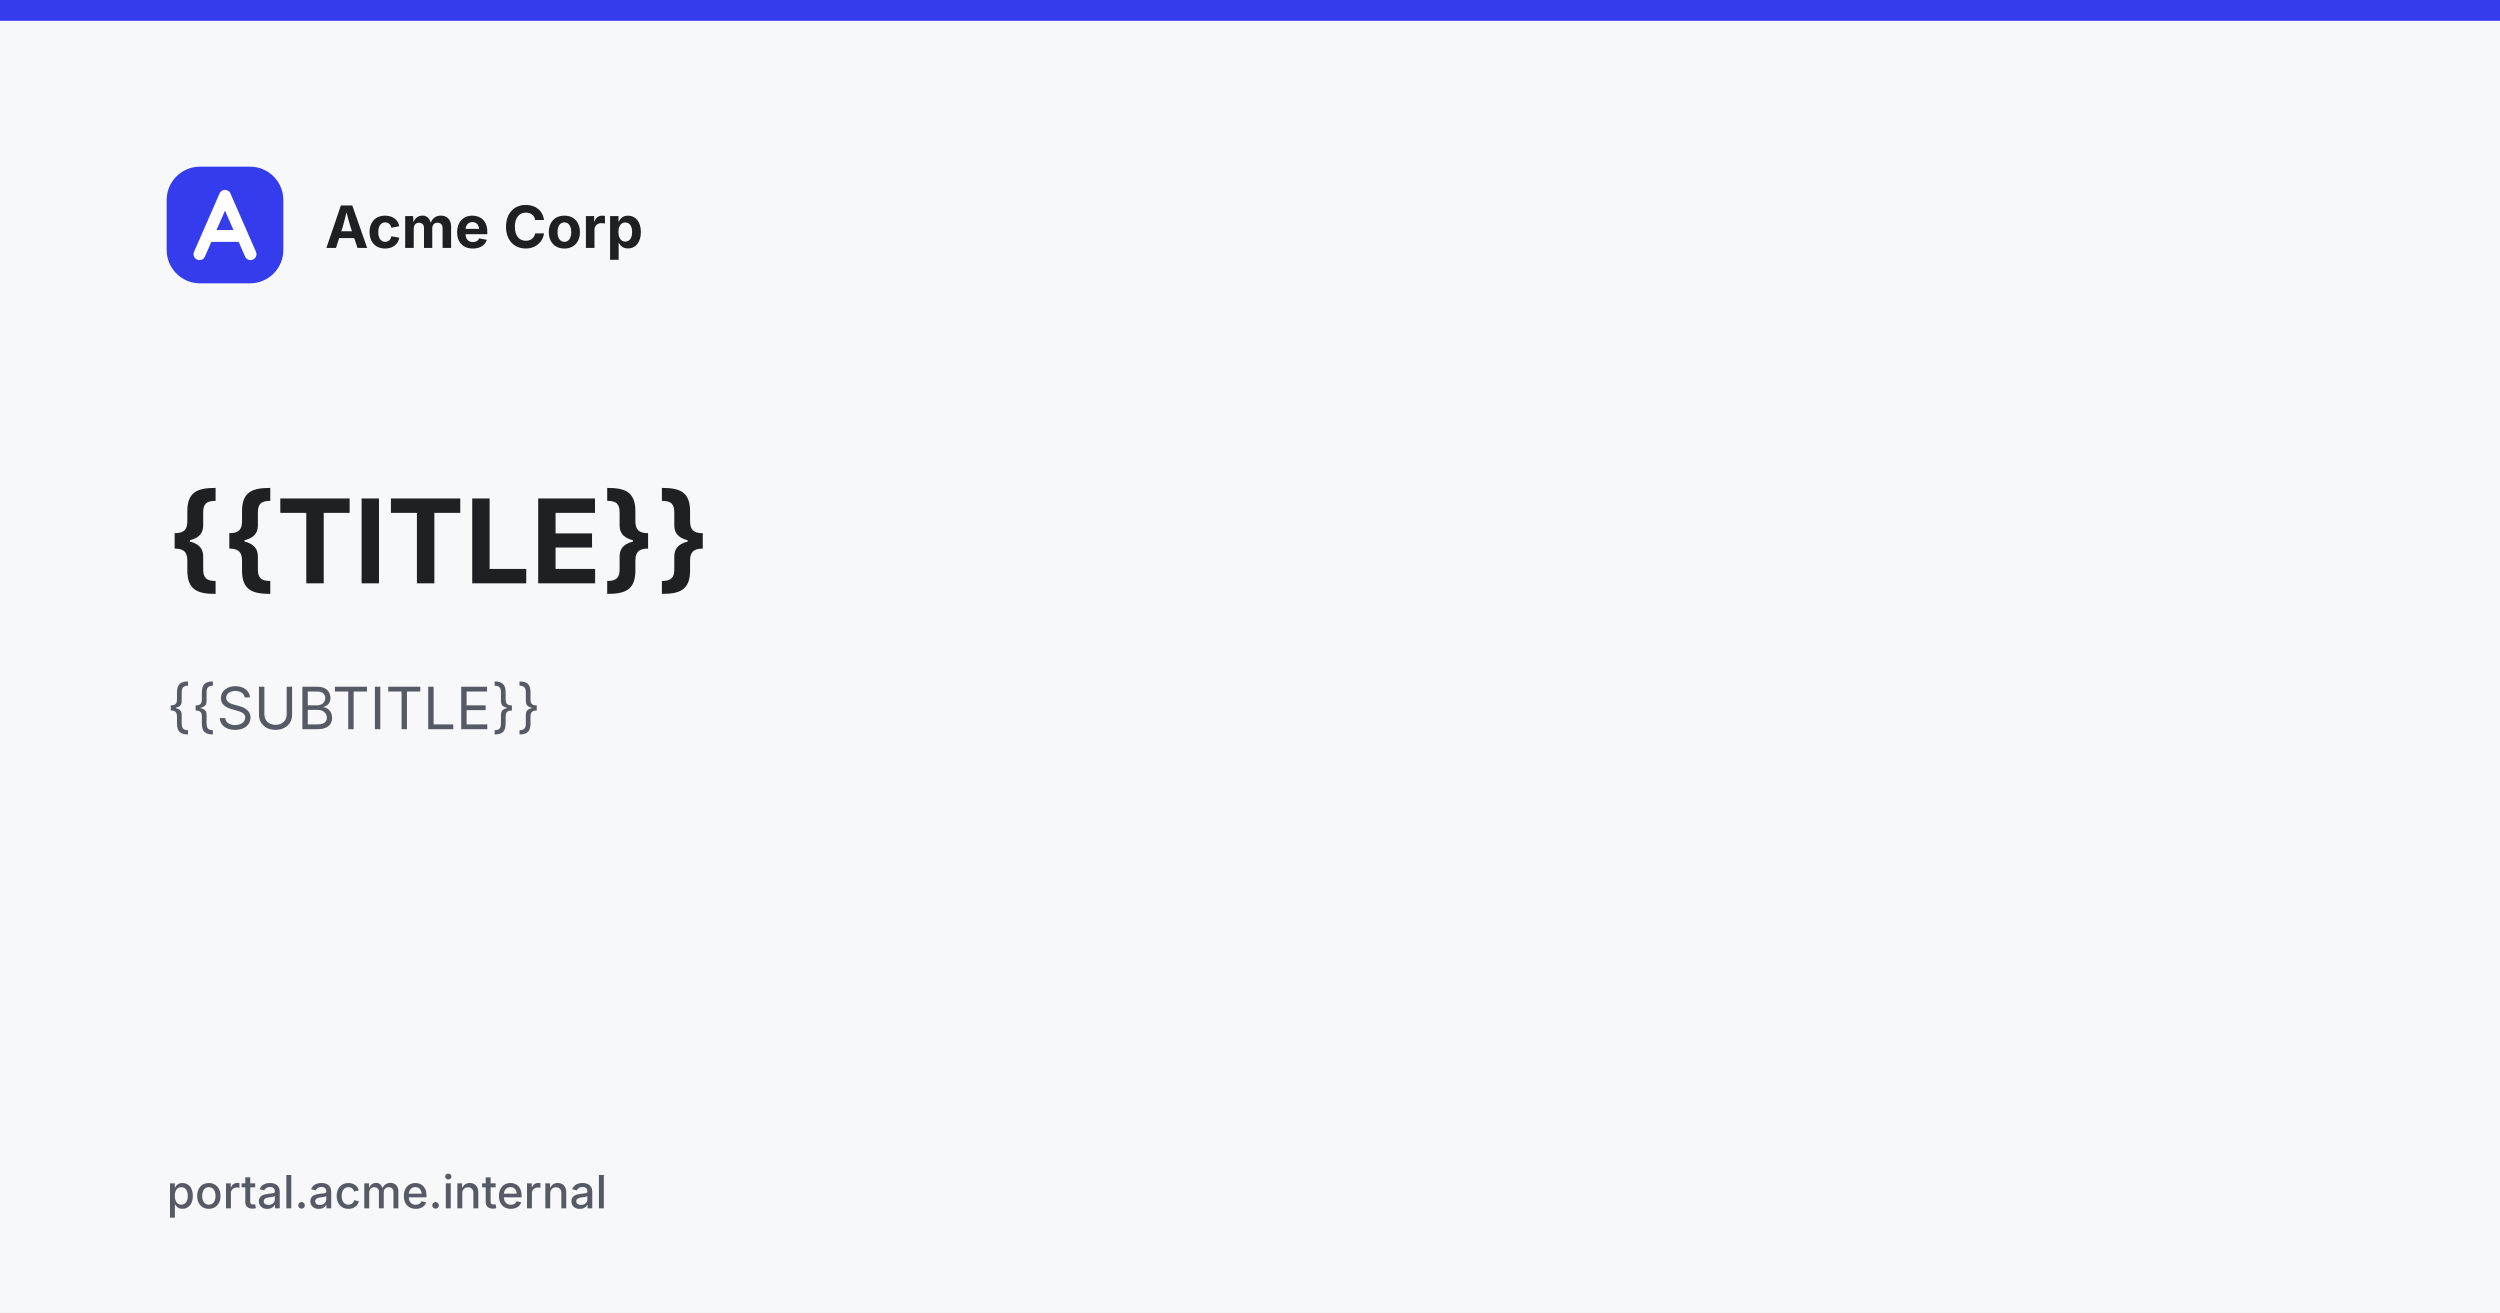
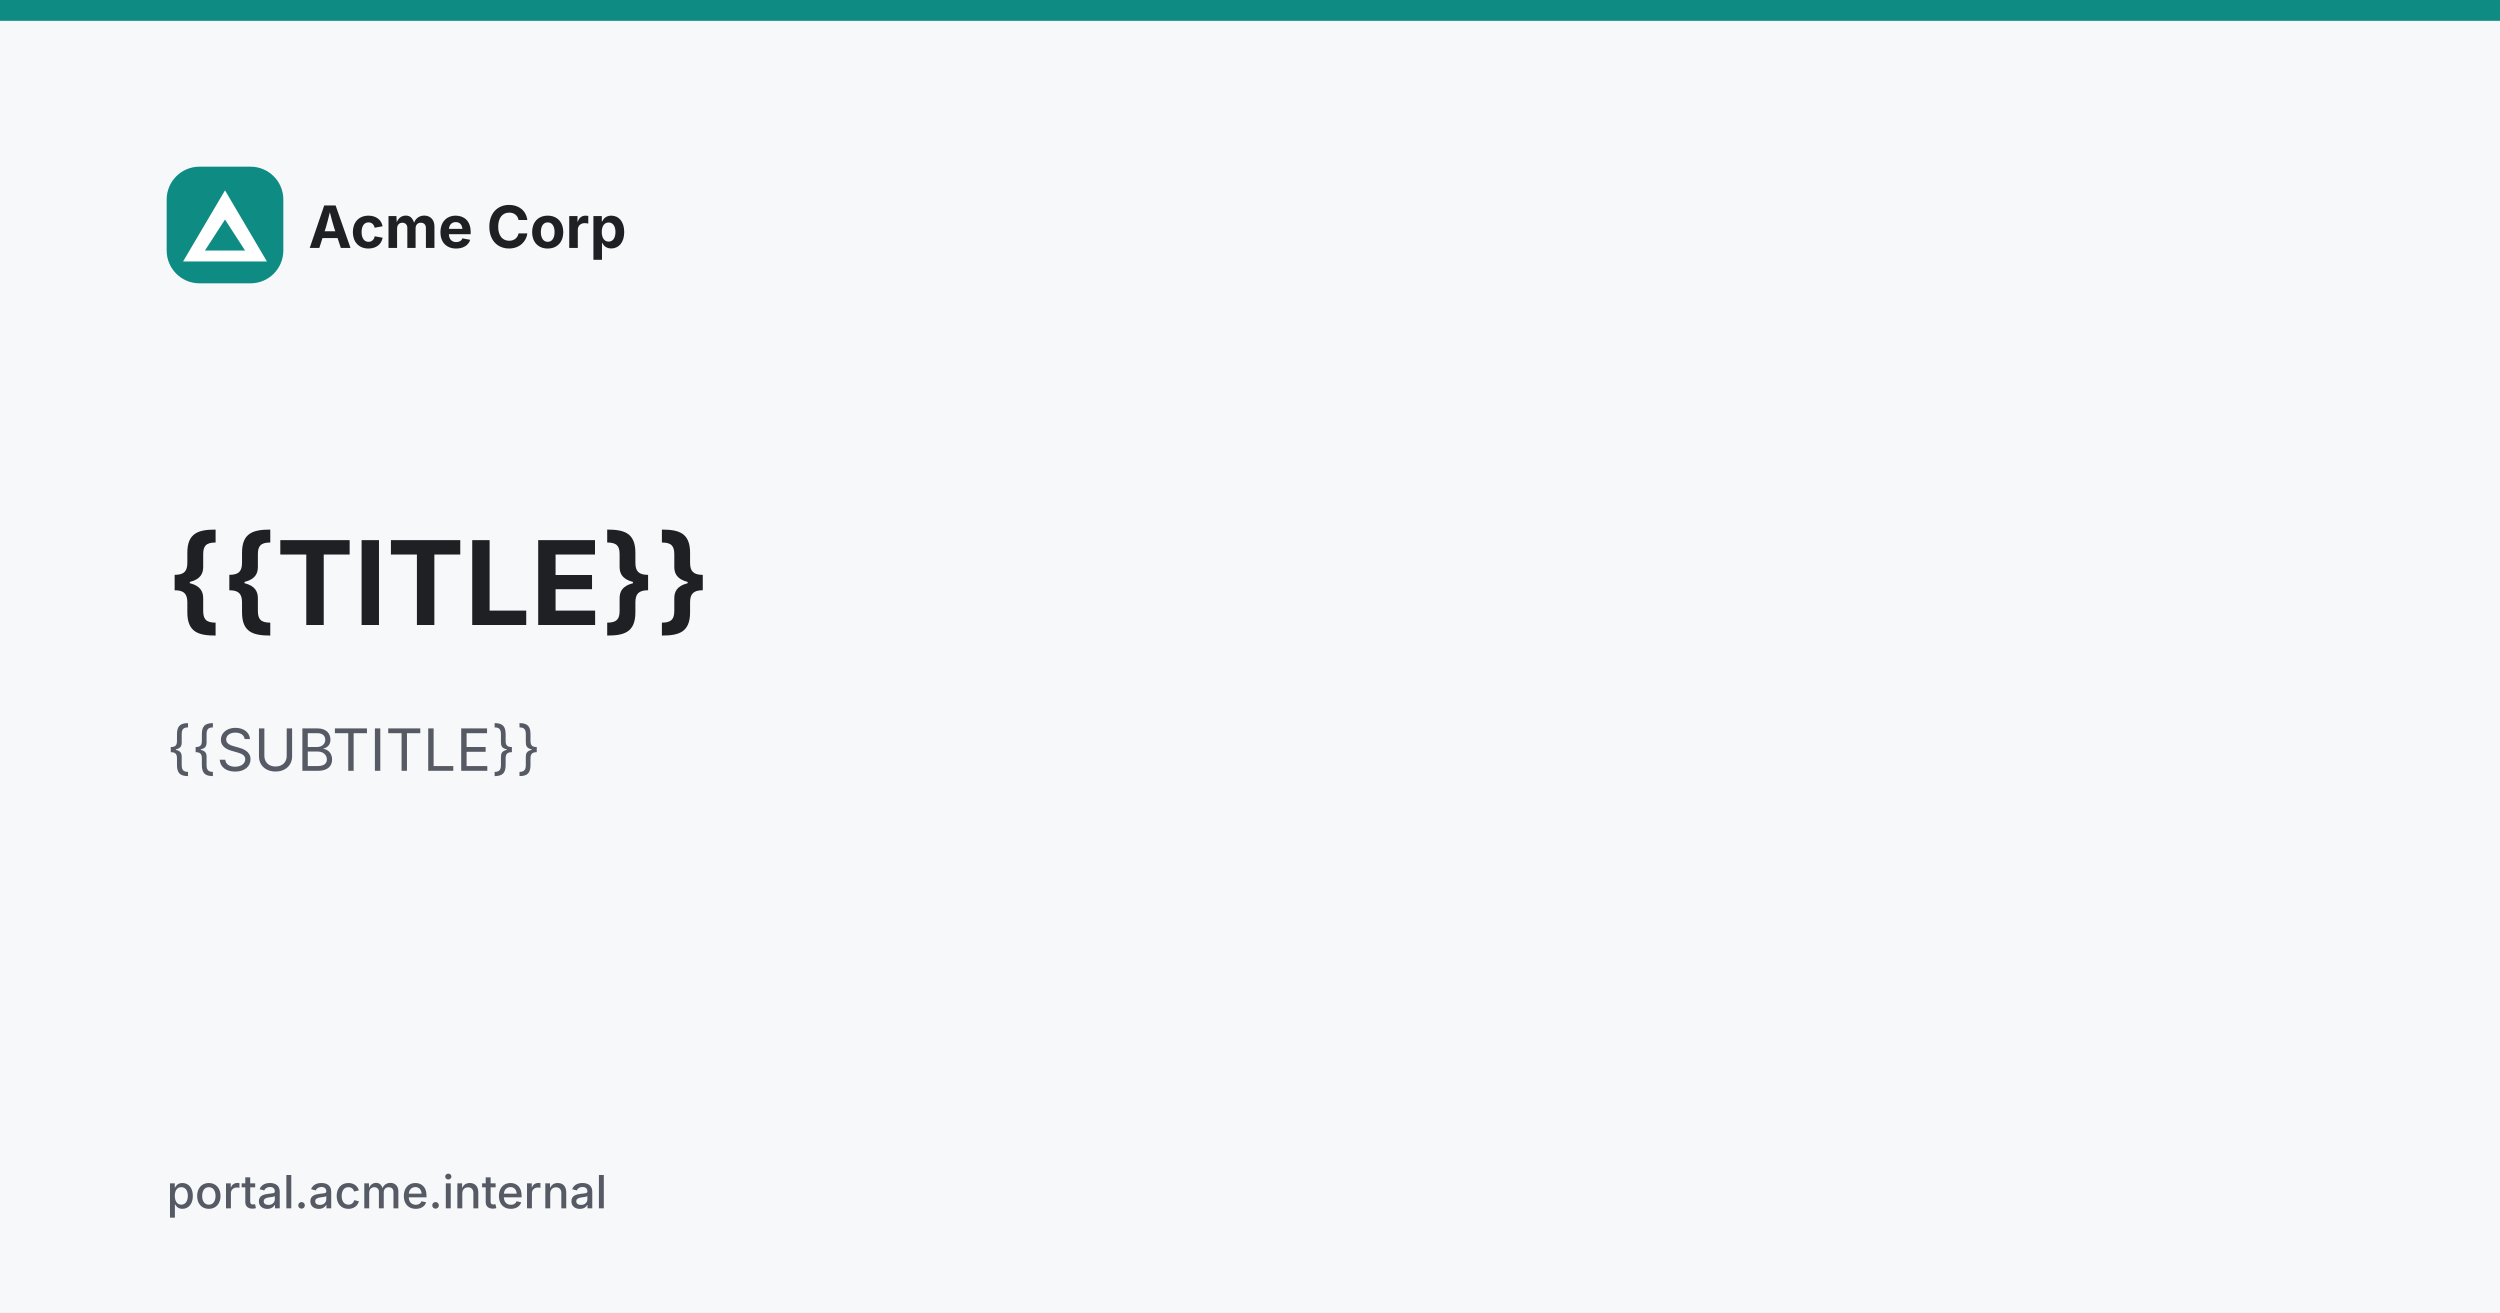
<svg xmlns="http://www.w3.org/2000/svg" viewBox="0 0 1200 630" width="1200" height="630" role="img" aria-labelledby="og-title og-subtitle">
  <rect x="0" y="0" width="1200" height="630" fill="#f7f8fa" />
-   <rect x="0" y="0" width="1200" height="10" fill="#343CED" />
-   <g transform="translate(80, 80)">
-     <rect x="0" y="0" width="56" height="56" rx="16" fill="#343CED" />
-     <path d="M28 14 L15.75 42 M28 14 L40.25 42 M19.578 33.25 L36.422 33.25" fill="none" stroke="#ffffff" stroke-width="5.7" stroke-linecap="round" stroke-linejoin="round" />
-     <text x="76" y="39" font-family="'Inter', -apple-system, BlinkMacSystemFont, 'Segoe UI', 'DM Sans', system-ui, sans-serif" font-size="28" font-weight="650" fill="#1f2024">Acme Corp</text>
+   <rect x="0" y="0" width="1200" height="10" fill="#0E8C84" />
+   <g transform="translate(80, 80) scale(0.875)">
+     <rect x="0" y="0" width="64" height="64" rx="18" fill="#0E8C84" />
+     <path fill-rule="evenodd" fill="#ffffff" d="M32 13 L55 52 L9 52 Z M32 29 L43 46 L21 46 Z" />
  </g>
-   <g transform="translate(80, 280)">
+   <text x="148" y="119" font-family="'Inter', -apple-system, BlinkMacSystemFont, 'Segoe UI', 'DM Sans', system-ui, sans-serif" font-size="28" font-weight="650" fill="#1f2024">Acme Corp</text>
+   <g transform="translate(80, 300)">
    <text x="0" y="0" font-family="'Inter', -apple-system, BlinkMacSystemFont, 'Segoe UI', 'DM Sans', system-ui, sans-serif" font-size="56" font-weight="700" fill="#1f2024">{{TITLE}}</text>
    <text x="0" y="70" font-family="'Inter', -apple-system, BlinkMacSystemFont, 'Segoe UI', 'DM Sans', system-ui, sans-serif" font-size="28" font-weight="400" fill="#565a64">{{SUBTITLE}}</text>
  </g>
  <text x="80" y="580" font-family="'Inter', -apple-system, BlinkMacSystemFont, 'Segoe UI', 'DM Sans', system-ui, sans-serif" font-size="22" font-weight="500" fill="#565a64">portal.acme.internal</text>
</svg>
